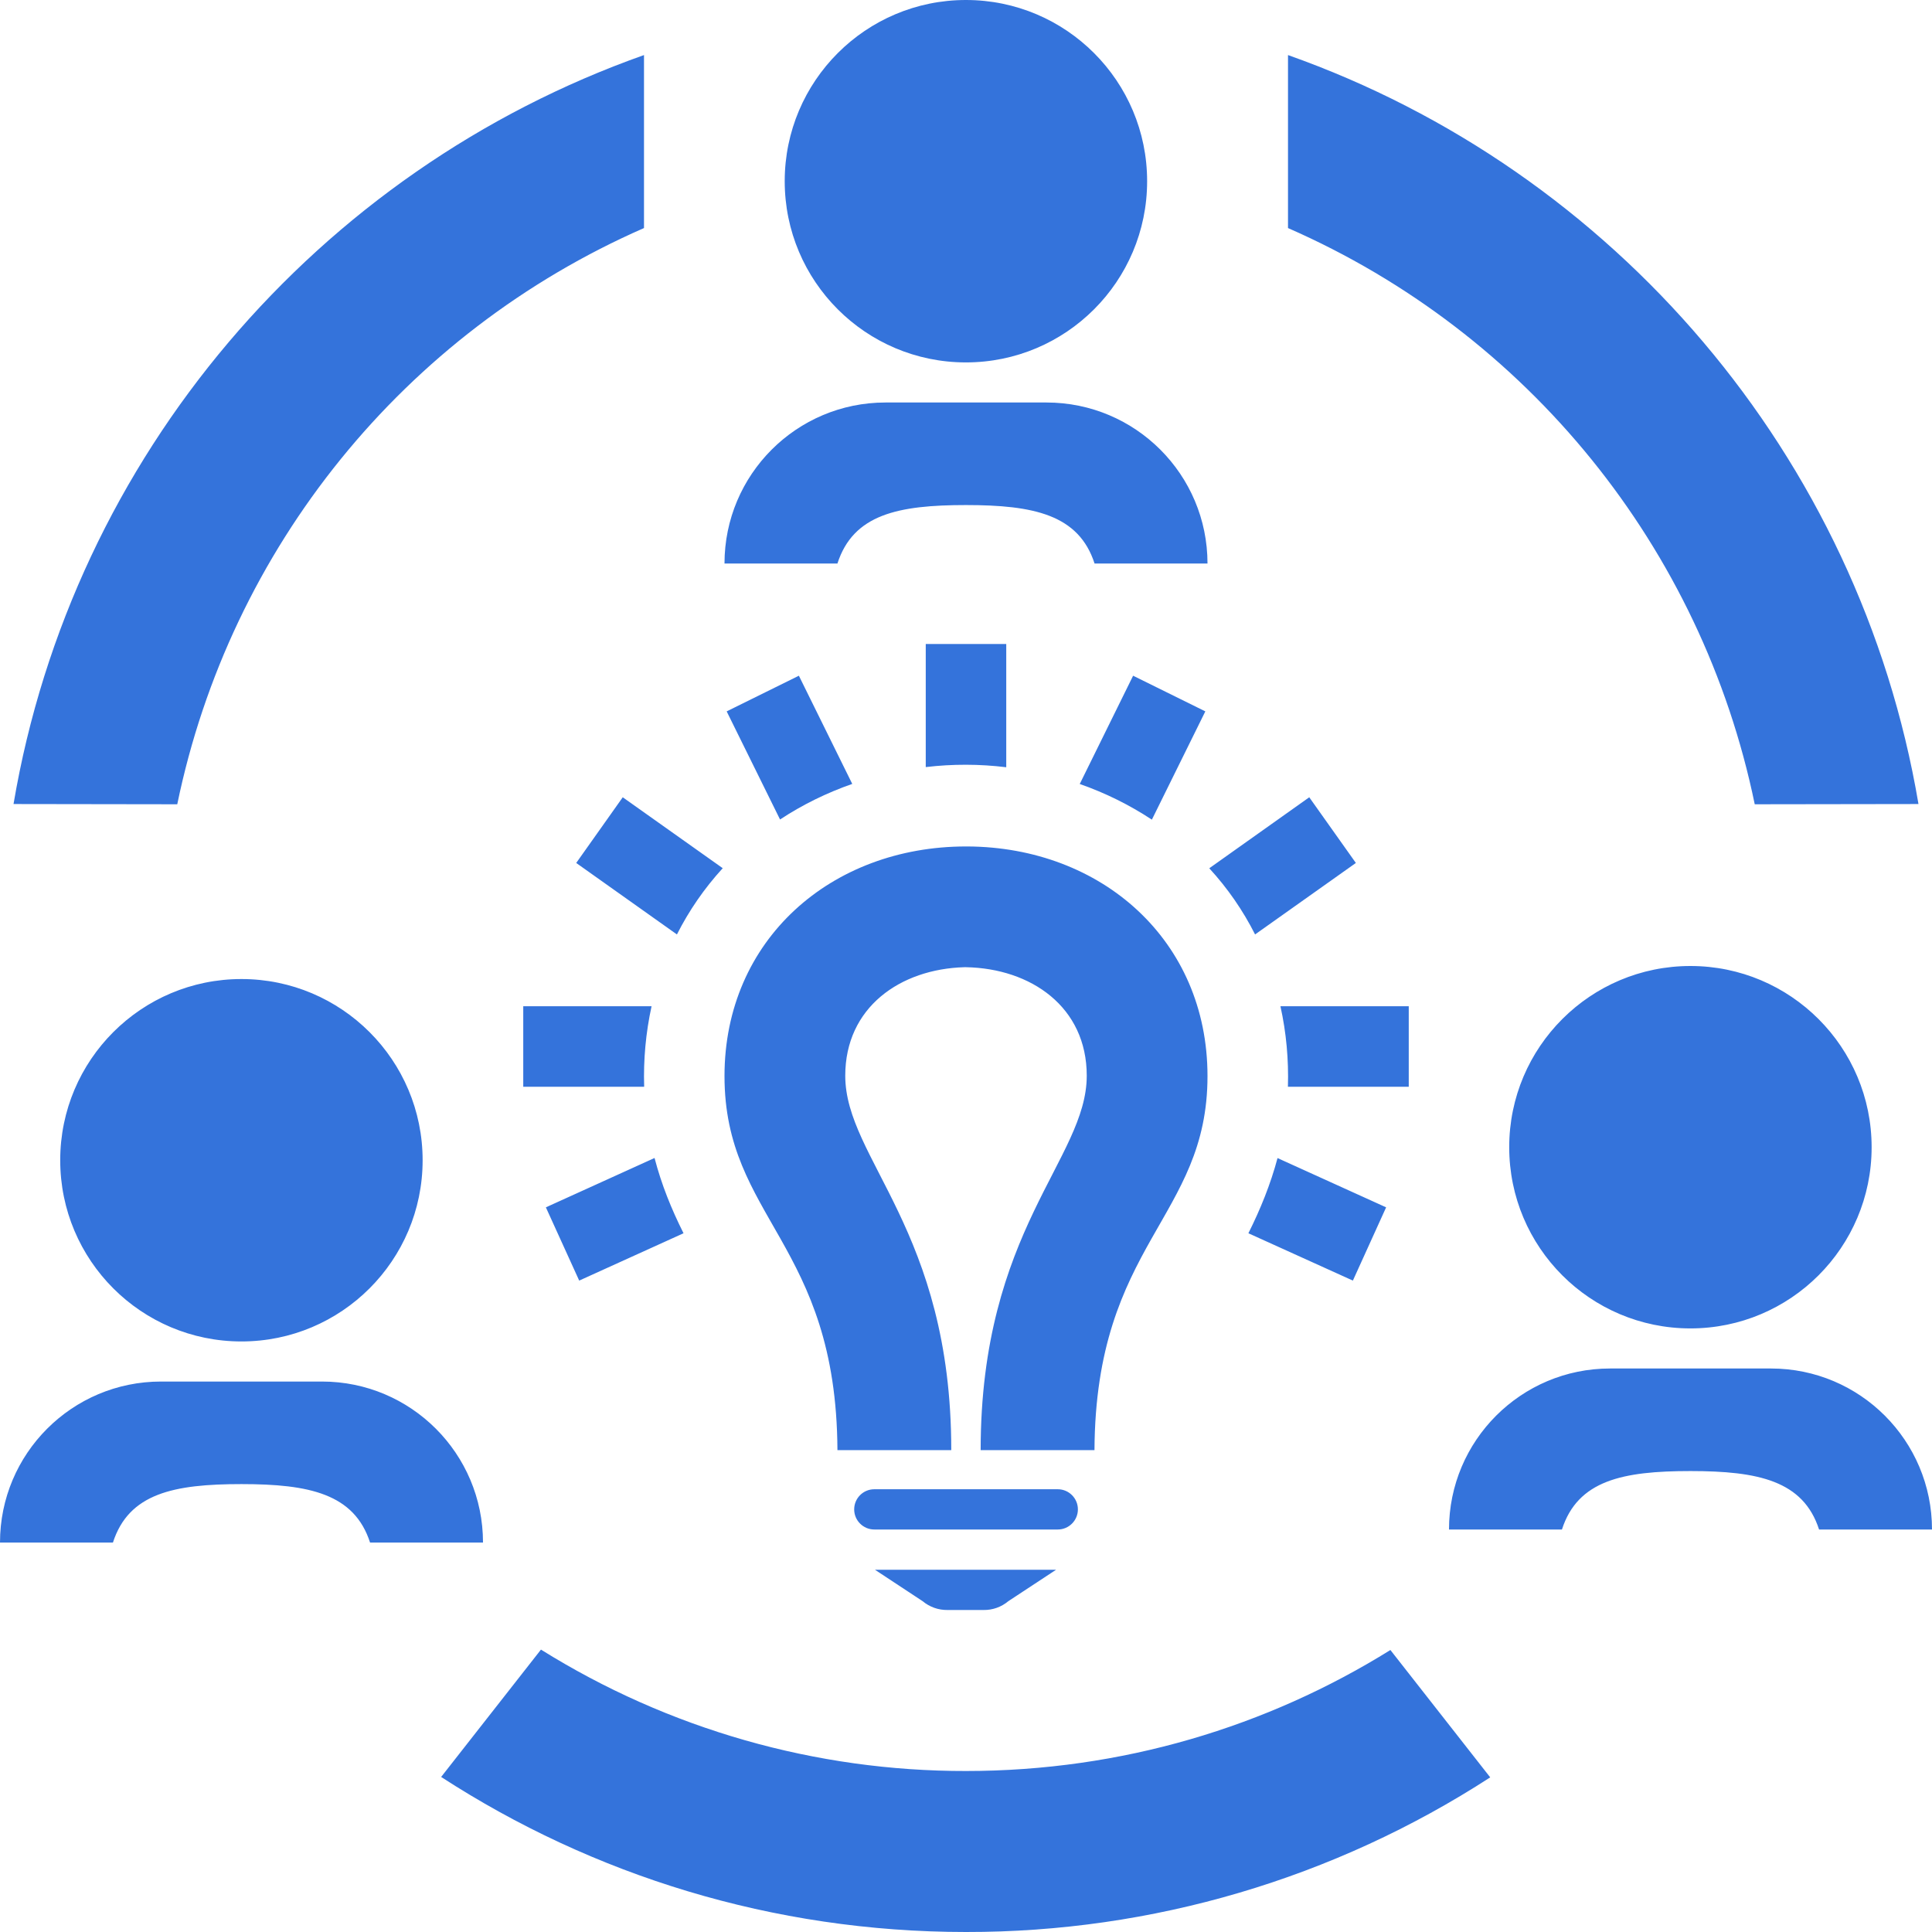
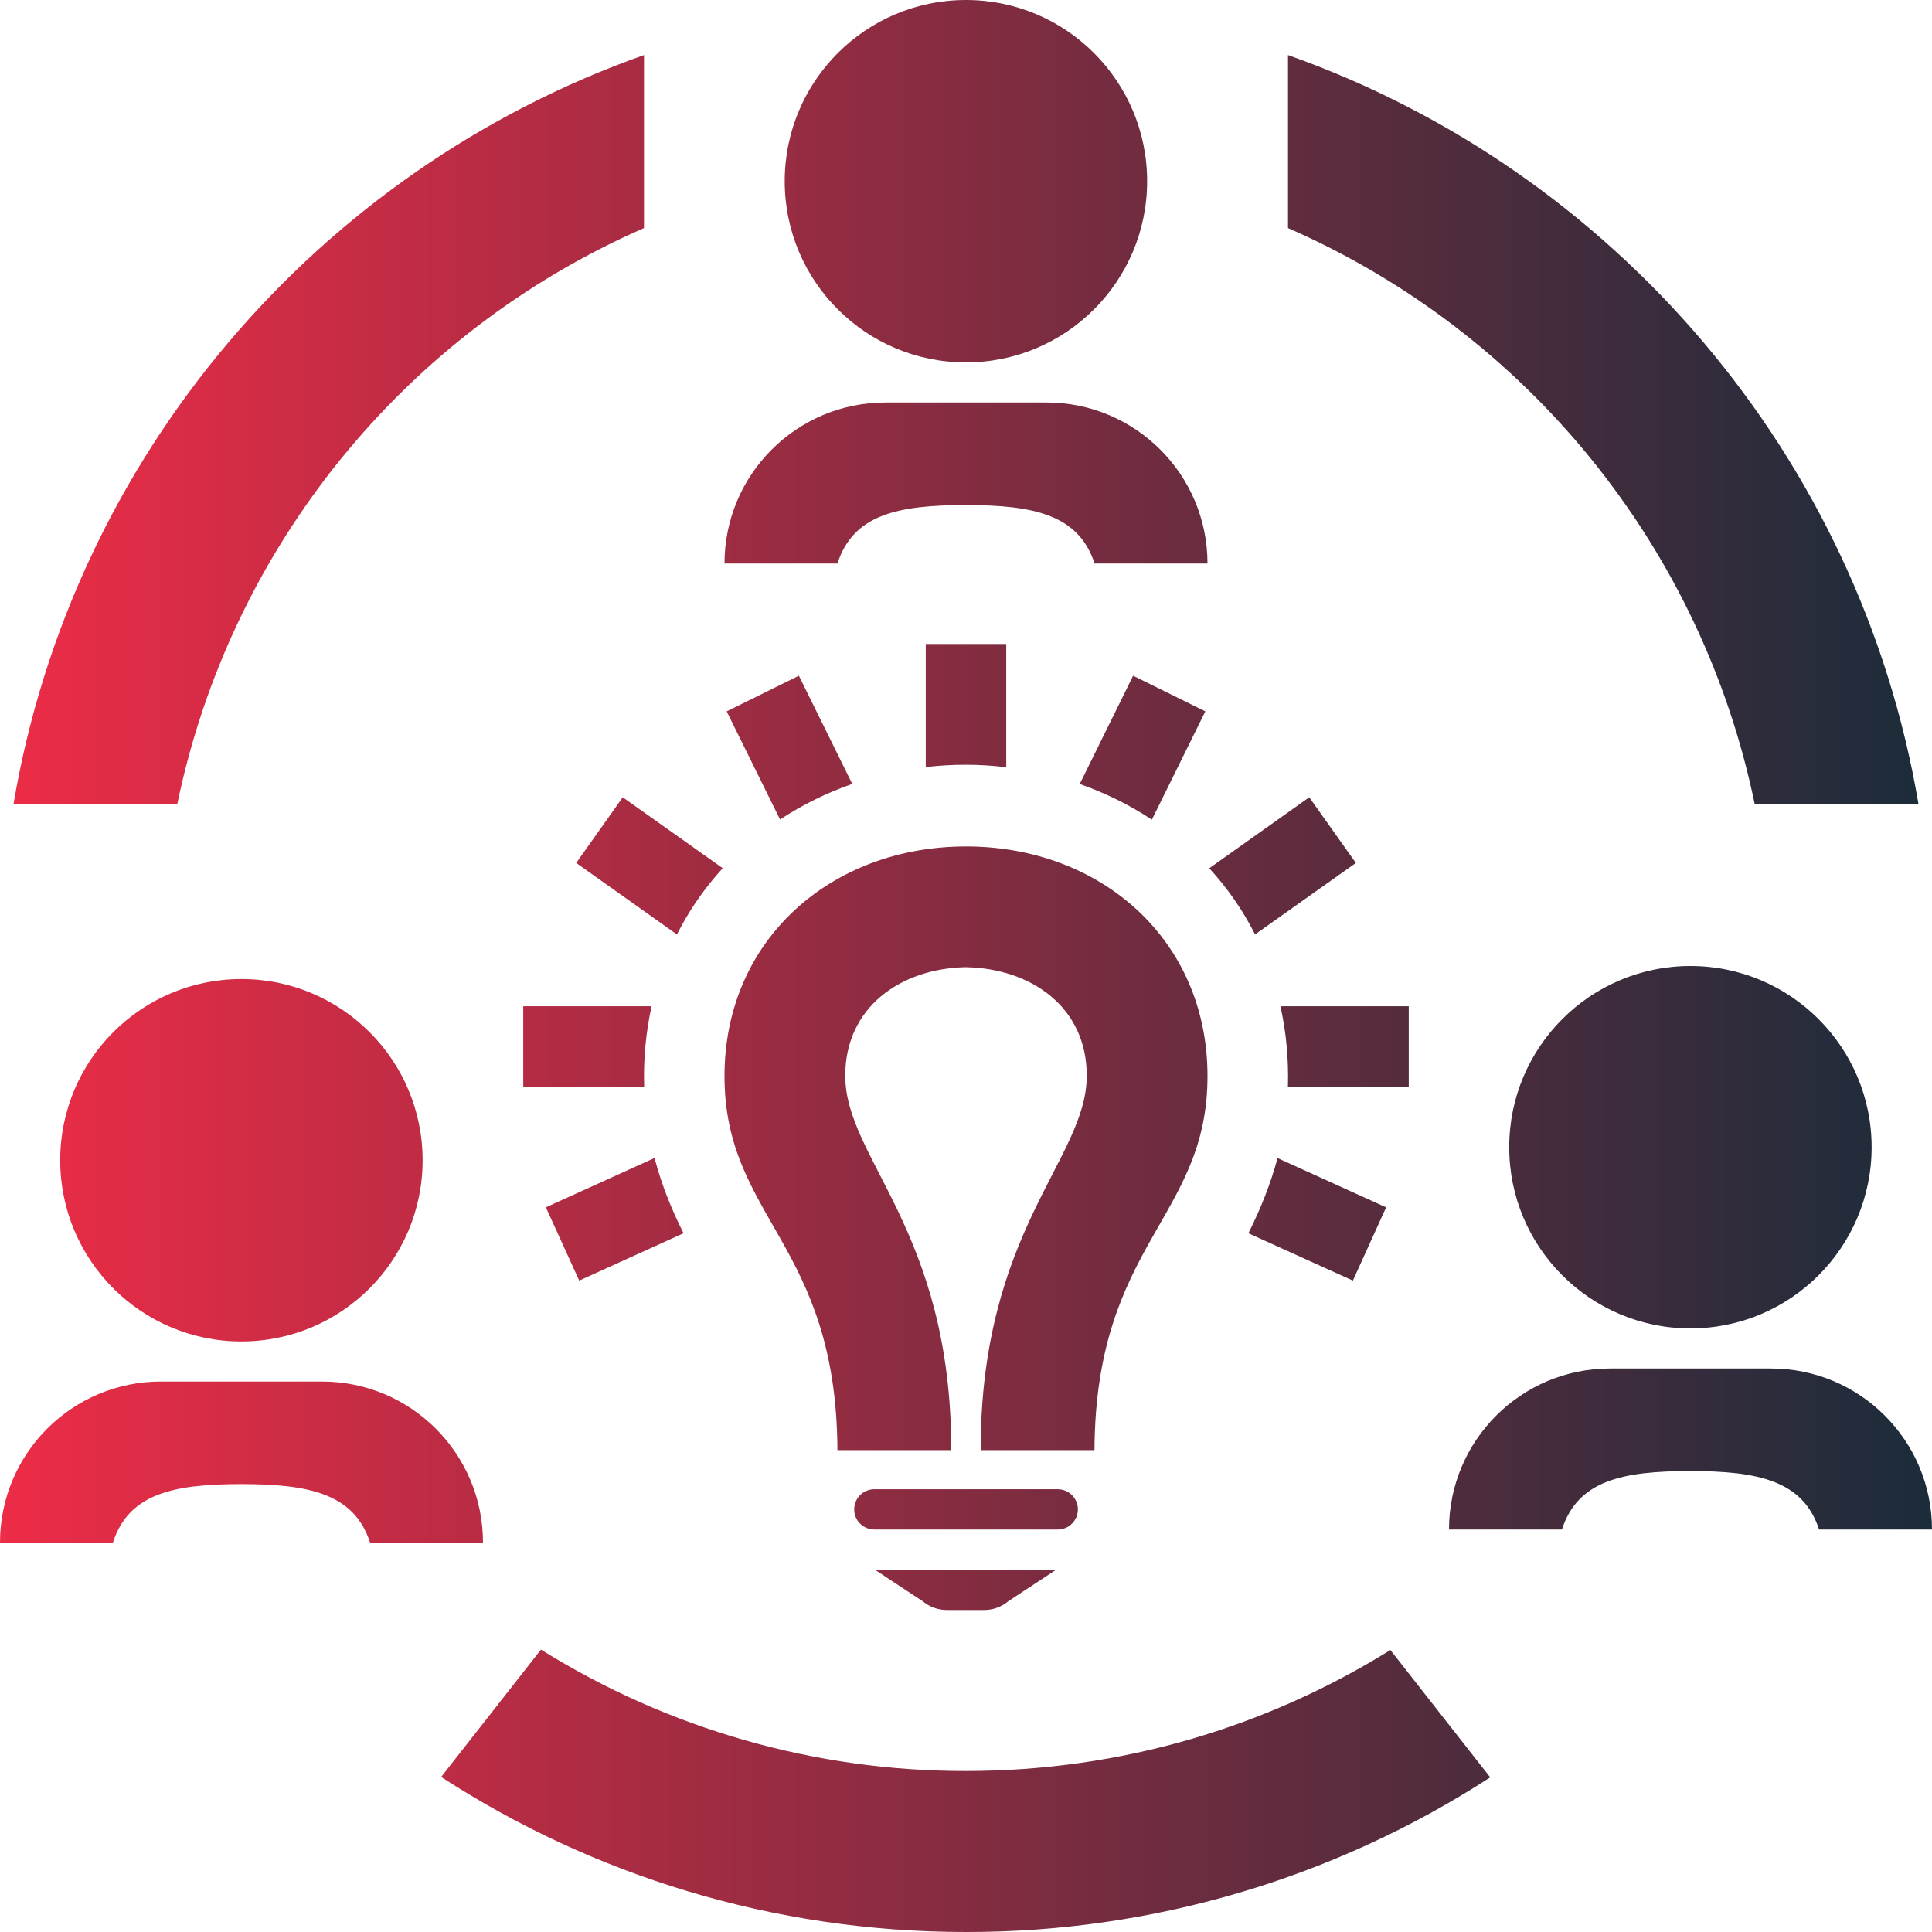
- <svg xmlns="http://www.w3.org/2000/svg" viewBox="0 0 24 24" fill="#3473db">
-   <path d="M6.72 20.492A9.941 9.941 0 0 0 12 22c1.934 0 3.741-.55 5.272-1.503l1.24 1.582A11.94 11.94 0 0 1 12 24c-2.403 0-4.642-.708-6.52-1.926l1.24-1.582zM12.217 20h-.447a.47.47 0 0 1-.308-.109l-.593-.391h2.25l-.594.391a.466.466 0 0 1-.308.109zm-10.814-.838H0a2 2 0 0 1 2-2h2a2 2 0 0 1 2 2H4.597c-.196-.606-.755-.726-1.597-.726s-1.4.115-1.597.726zM13.14 19h-2.279a.25.25 0 0 1 0-.5h2.279a.25.25 0 0 1 0 .5zm6.263 0H18a2 2 0 0 1 2-2h2a2 2 0 0 1 2 2h-1.403c-.196-.606-.755-.726-1.597-.726s-1.4.115-1.597.726zm-7.586-.986h-1.414C10.39 15.444 9 15.136 9 13.367c0-1.695 1.327-2.852 3-2.852h.02c1.663.009 2.98 1.163 2.98 2.852 0 1.769-1.391 2.077-1.404 4.647h-1.414c0-2.735 1.318-3.614 1.318-4.651 0-.856-.694-1.333-1.5-1.348h-.019c-.798.022-1.481.499-1.481 1.348 0 1.037 1.317 1.916 1.317 4.651zM3 12.162a2.25 2.25 0 1 1-.002 4.502A2.25 2.25 0 0 1 3 12.162zM21 12a2.25 2.25 0 1 1-.002 4.502A2.25 2.25 0 0 1 21 12zm-5.13 2.386l1.349.612-.413.91-1.298-.588c.15-.3.275-.608.362-.934zm-7.739-.001c.087.332.208.631.36.935l-1.296.588-.414-.91 1.35-.613zM3 13.512a.9.9 0 1 1 0 1.8.9.9 0 0 1 0-1.8zm18-.162a.9.9 0 1 1 0 1.8.9.9 0 0 1 0-1.8zm-3.5.15h-1.501c.01-.335-.02-.673-.093-1H17.5v1zm-9.498 0H6.5v-1h1.594a4.08 4.08 0 0 0-.092.998v.002zm7.02-2.714l1.242-.882.579.816-1.252.888a3.627 3.627 0 0 0-.569-.822zm-6.044-.001c-.23.252-.418.525-.569.823l-1.251-.888.578-.816 1.242.881zm4.435-1.046l.663-1.345.897.443-.664 1.345a4.063 4.063 0 0 0-.896-.443zm-2.826-.001c-.315.11-.618.258-.897.442l-.663-1.343.897-.443.663 1.344zM8 .684v2.149a10.026 10.026 0 0 0-5.798 7.158L.168 9.988C.9 5.66 3.953 2.116 8 .684zm8 0c4.047 1.432 7.1 4.976 7.832 9.304l-2.034.003A10.026 10.026 0 0 0 16 2.833V.684zm-3.5 8.847a4.18 4.18 0 0 0-1-.002V8h1v1.531zM10.403 7H9a2 2 0 0 1 2-2h2a2 2 0 0 1 2 2h-1.403c-.196-.606-.755-.726-1.597-.726s-1.4.115-1.597.726zM12 0a2.25 2.25 0 1 1-.002 4.502A2.25 2.25 0 0 1 12 0zm0 1.35a.9.9 0 1 1 0 1.8.9.9 0 0 1 0-1.8z" />
+ <svg xmlns="http://www.w3.org/2000/svg" viewBox="0 0 24 24">
+   <defs>
+     <linearGradient id="a" x1="0%" y1="0%" y2="0%">
+       <stop offset="0%" stop-color="#ee2c47" />
+       <stop offset="100%" stop-color="#1a2c3a" />
+     </linearGradient>
+   </defs>
+   <path d="M6.72 20.492A9.941 9.941 0 0 0 12 22c1.934 0 3.741-.55 5.272-1.503l1.24 1.582A11.94 11.94 0 0 1 12 24c-2.403 0-4.642-.708-6.52-1.926l1.24-1.582zM12.217 20h-.447a.47.47 0 0 1-.308-.109l-.593-.391h2.25l-.594.391a.466.466 0 0 1-.308.109zm-10.814-.838H0a2 2 0 0 1 2-2h2a2 2 0 0 1 2 2H4.597c-.196-.606-.755-.726-1.597-.726s-1.4.115-1.597.726zM13.14 19h-2.279a.25.25 0 0 1 0-.5h2.279a.25.25 0 0 1 0 .5zm6.263 0H18a2 2 0 0 1 2-2h2a2 2 0 0 1 2 2h-1.403c-.196-.606-.755-.726-1.597-.726s-1.4.115-1.597.726zm-7.586-.986h-1.414C10.39 15.444 9 15.136 9 13.367c0-1.695 1.327-2.852 3-2.852h.02c1.663.009 2.98 1.163 2.98 2.852 0 1.769-1.391 2.077-1.404 4.647h-1.414c0-2.735 1.318-3.614 1.318-4.651 0-.856-.694-1.333-1.5-1.348h-.019c-.798.022-1.481.499-1.481 1.348 0 1.037 1.317 1.916 1.317 4.651zM3 12.162a2.25 2.25 0 1 1-.002 4.502A2.25 2.25 0 0 1 3 12.162zM21 12a2.25 2.25 0 1 1-.002 4.502A2.25 2.25 0 0 1 21 12zm-5.13 2.386l1.349.612-.413.91-1.298-.588c.15-.3.275-.608.362-.934zm-7.739-.001c.087.332.208.631.36.935l-1.296.588-.414-.91 1.35-.613zM3 13.512a.9.9 0 1 1 0 1.8.9.9 0 0 1 0-1.8zm18-.162a.9.9 0 1 1 0 1.8.9.9 0 0 1 0-1.8zm-3.5.15h-1.501c.01-.335-.02-.673-.093-1H17.5v1zm-9.498 0H6.5v-1h1.594a4.08 4.08 0 0 0-.092.998v.002zm7.02-2.714l1.242-.882.579.816-1.252.888a3.627 3.627 0 0 0-.569-.822zm-6.044-.001c-.23.252-.418.525-.569.823l-1.251-.888.578-.816 1.242.881zm4.435-1.046l.663-1.345.897.443-.664 1.345a4.063 4.063 0 0 0-.896-.443zm-2.826-.001c-.315.11-.618.258-.897.442l-.663-1.343.897-.443.663 1.344zM8 .684v2.149a10.026 10.026 0 0 0-5.798 7.158L.168 9.988C.9 5.66 3.953 2.116 8 .684zm8 0c4.047 1.432 7.1 4.976 7.832 9.304l-2.034.003A10.026 10.026 0 0 0 16 2.833V.684zm-3.5 8.847a4.18 4.18 0 0 0-1-.002V8h1v1.531zM10.403 7H9a2 2 0 0 1 2-2h2a2 2 0 0 1 2 2h-1.403c-.196-.606-.755-.726-1.597-.726s-1.4.115-1.597.726zM12 0a2.25 2.25 0 1 1-.002 4.502A2.25 2.25 0 0 1 12 0zm0 1.35a.9.9 0 1 1 0 1.8.9.9 0 0 1 0-1.8z" fill="url(#a)" />
</svg>
